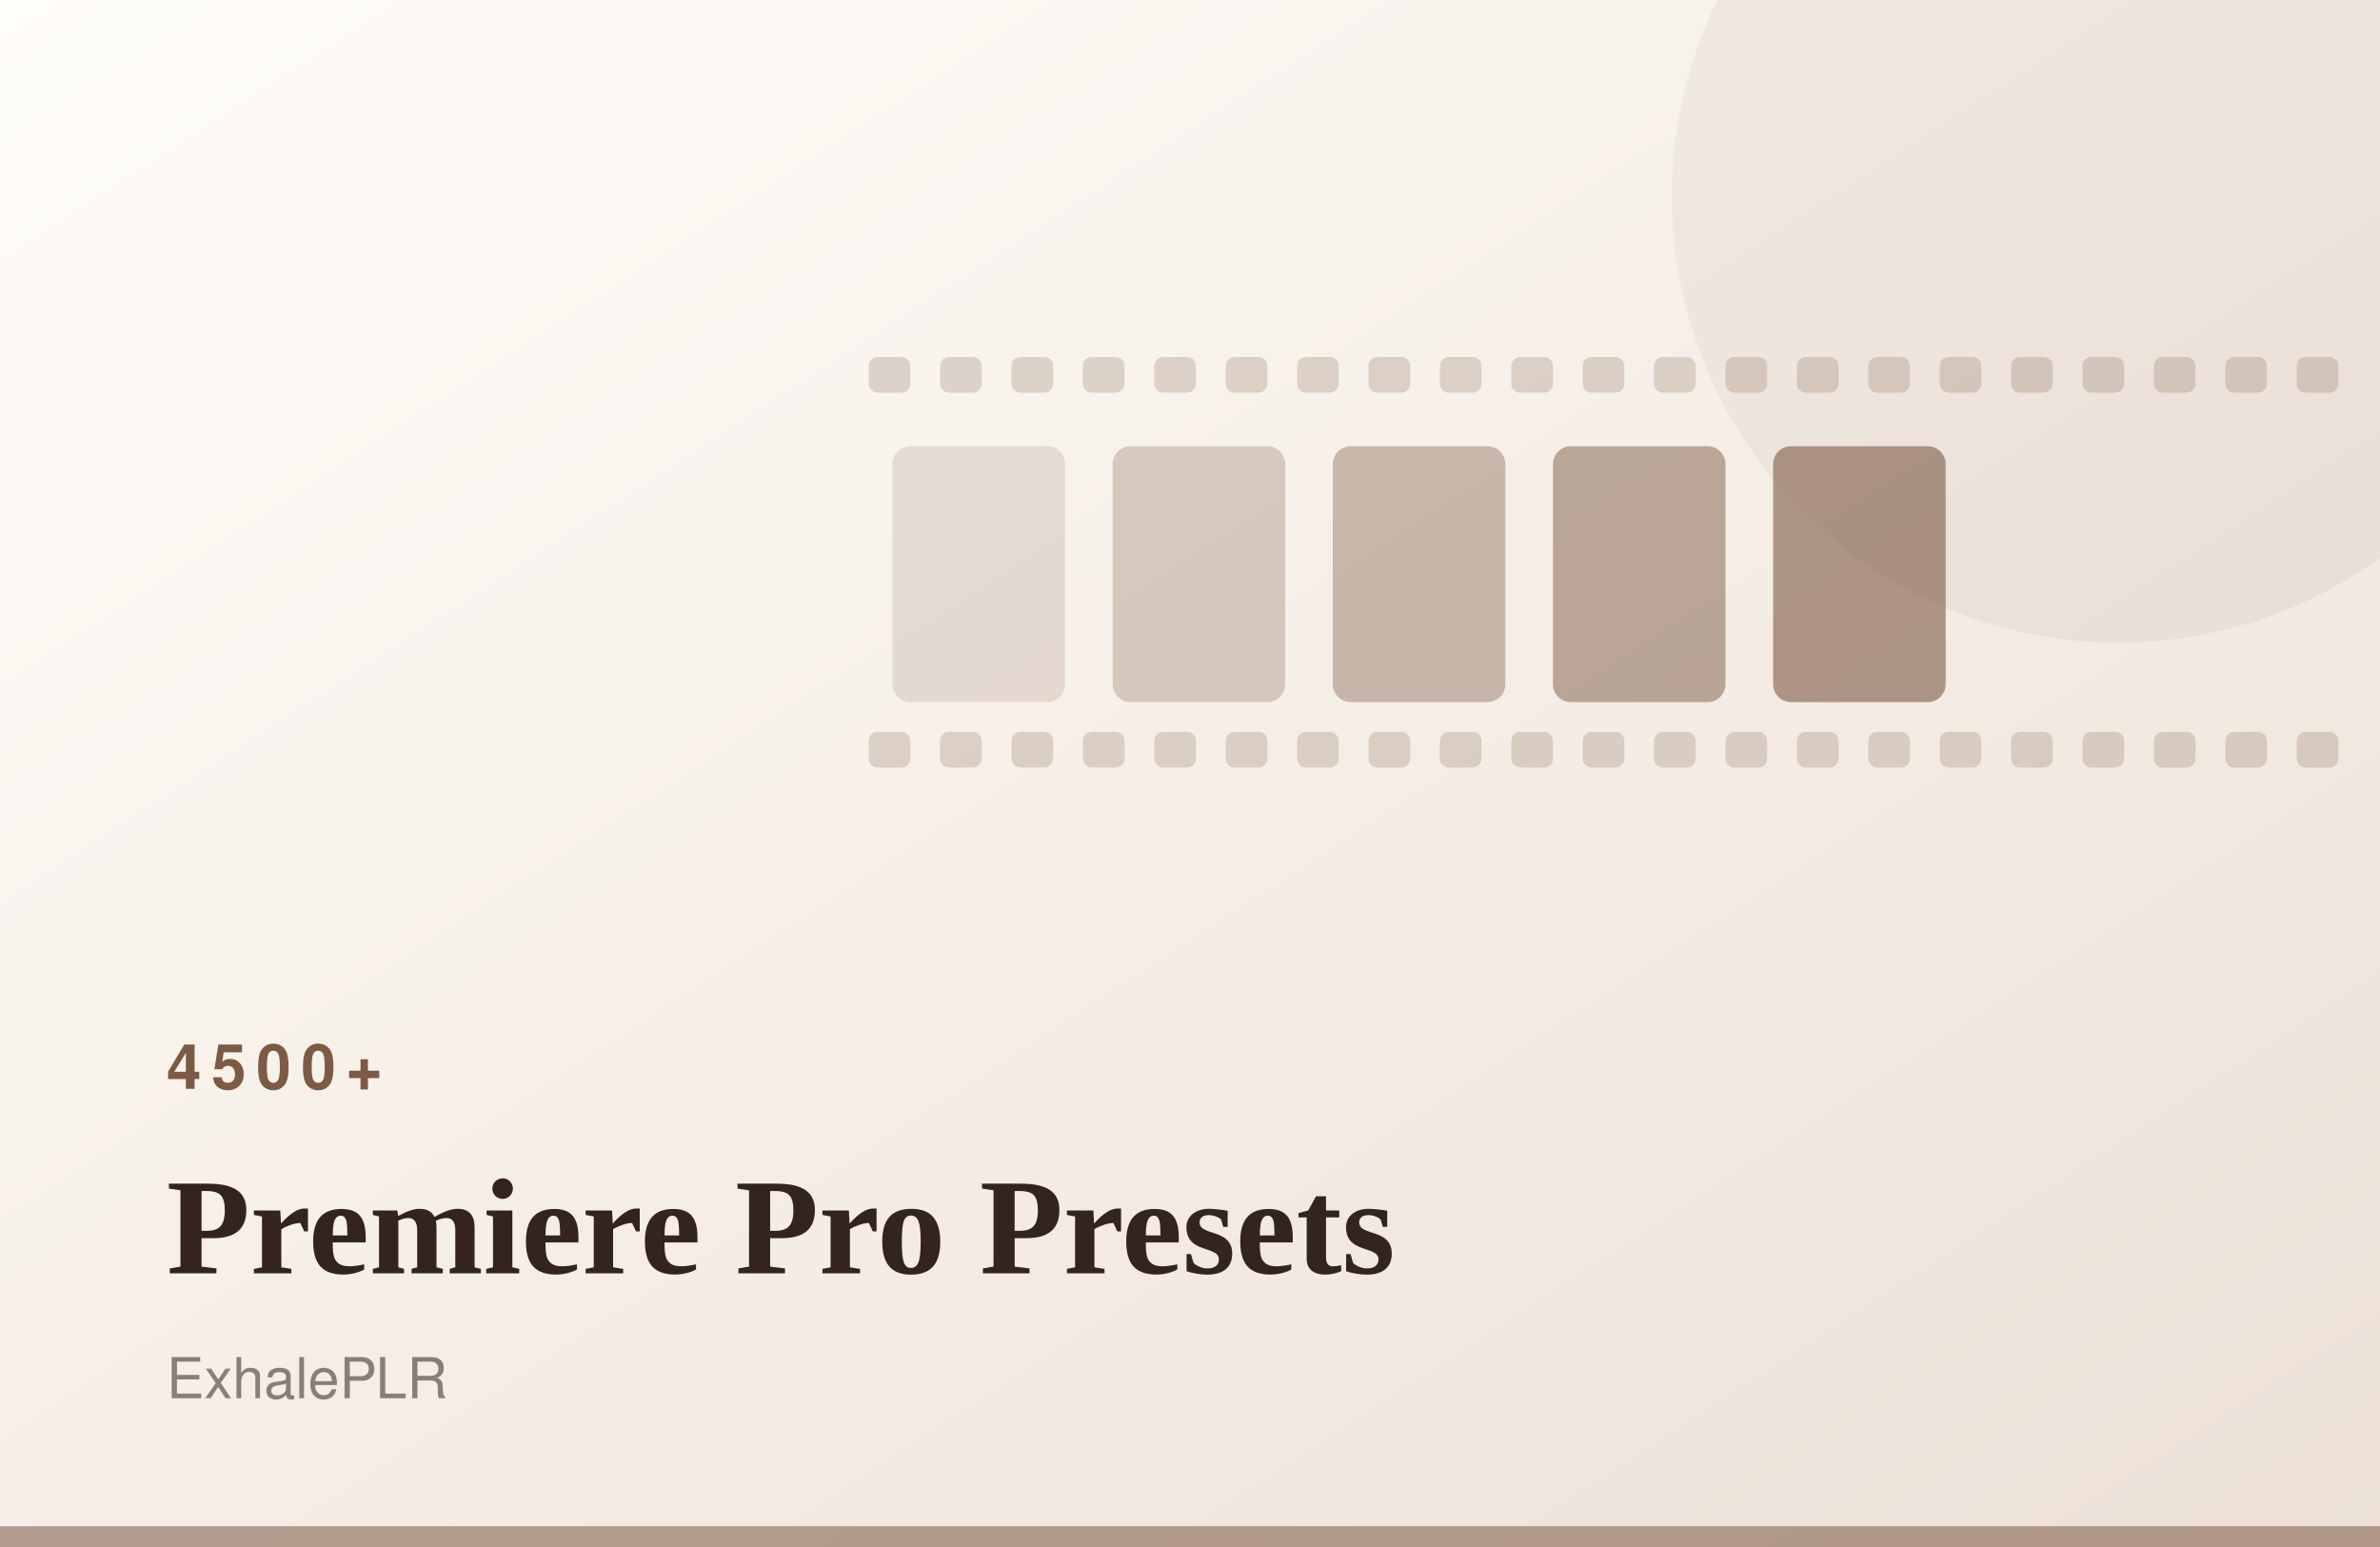
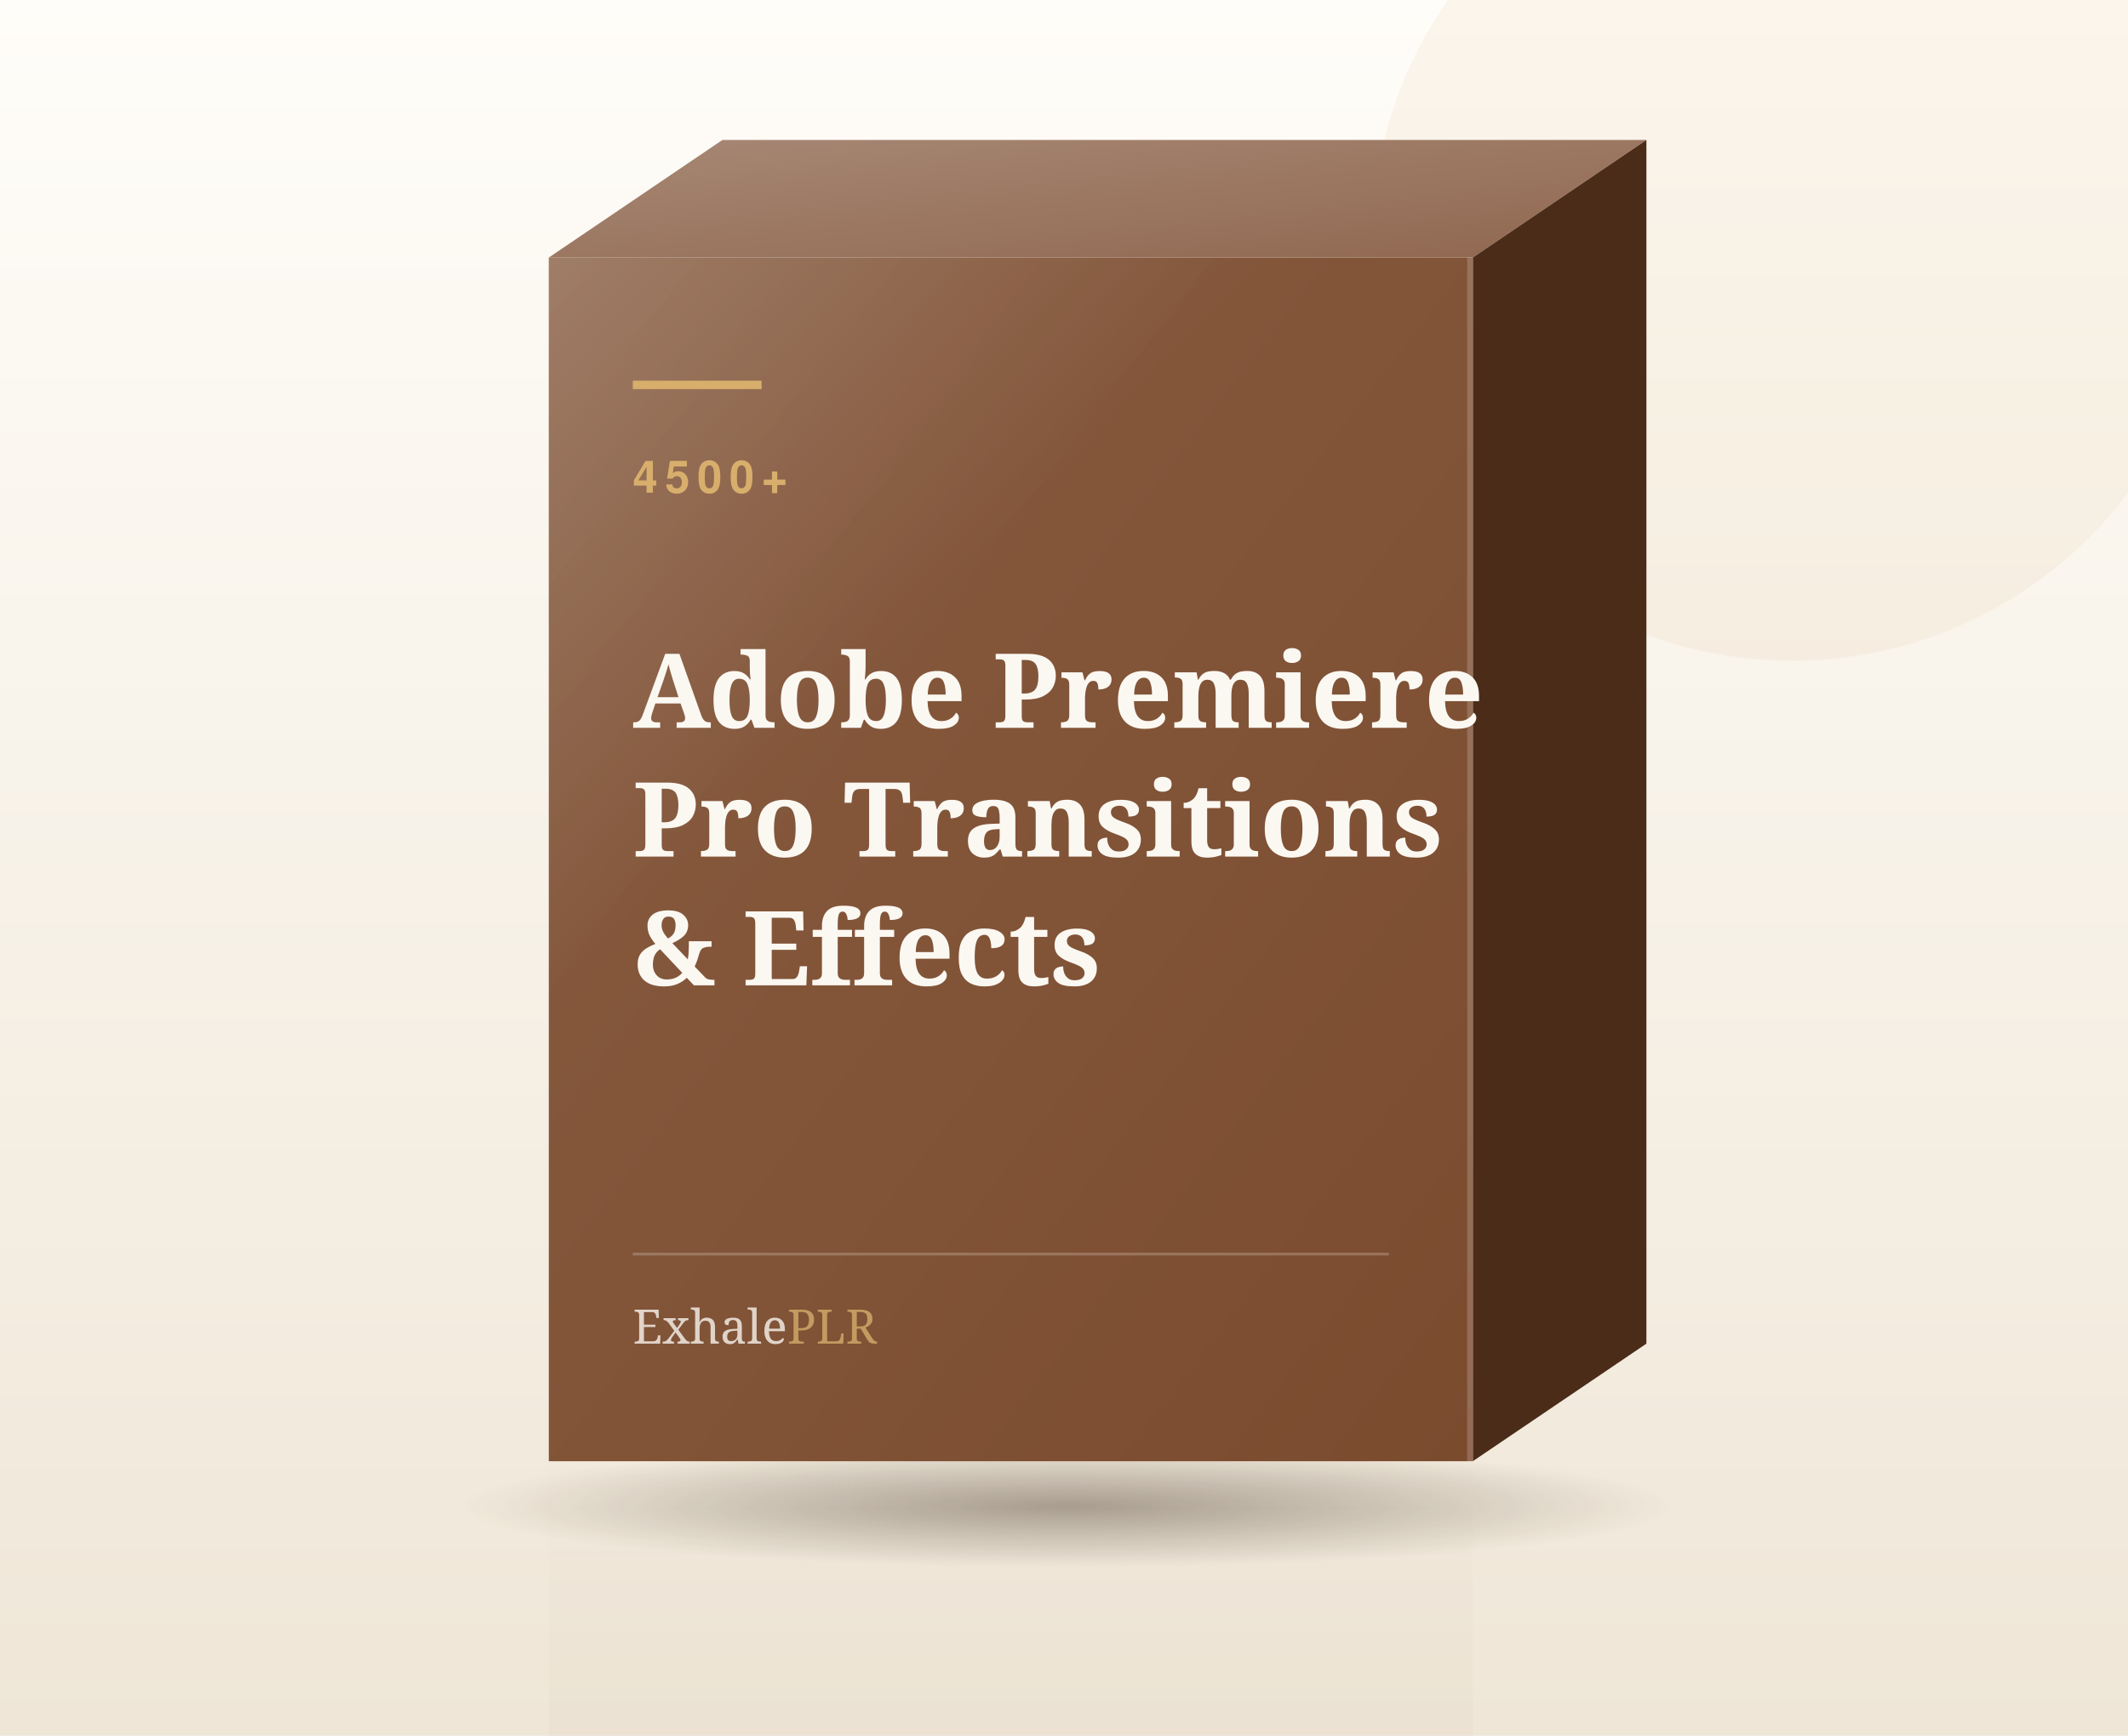
- <svg xmlns="http://www.w3.org/2000/svg" viewBox="0 0 800 520" width="800" height="520" role="img" aria-label="4500+ Premiere Pro Presets">
+ <svg xmlns="http://www.w3.org/2000/svg" viewBox="0 0 760 620" width="760" height="620" role="img" aria-label="Adobe Premiere Pro Transitions &amp; Effects Presets">
  <defs>
-     <linearGradient id="g" x1="0" y1="0" x2="1" y2="1">
+     <linearGradient id="bg" x1="0" y1="0" x2="0" y2="1">
      <stop offset="0" stop-color="#fffdf9" />
-       <stop offset="1" stop-color="#ece0d6" />
+       <stop offset="1" stop-color="#efe6d7" />
    </linearGradient>
+     <linearGradient id="f" x1="0" y1="0" x2="1" y2="1">
+       <stop offset="0" stop-color="#885d42" />
+       <stop offset="1" stop-color="#7b4b2e" />
+     </linearGradient>
+     <linearGradient id="s" x1="0" y1="0" x2="1" y2="0">
+       <stop offset="0" stop-color="#4a2c19" />
+       <stop offset="1" stop-color="#4a2c19" />
+     </linearGradient>
+     <linearGradient id="t" x1="0" y1="0" x2="1" y2="1">
+       <stop offset="0" stop-color="#a78875" />
+       <stop offset="1" stop-color="#90674f" />
+     </linearGradient>
+     <linearGradient id="gloss" x1="0" y1="0" x2=".8" y2="1">
+       <stop offset="0" stop-color="#fff" stop-opacity=".20" />
+       <stop offset=".38" stop-color="#fff" stop-opacity="0" />
+     </linearGradient>
+     <linearGradient id="refl" x1="0" y1="0" x2="0" y2="1">
+       <stop offset="0" stop-color="#7b4b2e" stop-opacity=".26" />
+       <stop offset="1" stop-color="#7b4b2e" stop-opacity="0" />
+     </linearGradient>
+     <radialGradient id="sh">
+       <stop offset="0" stop-color="#3a2a1c" stop-opacity=".40" />
+       <stop offset="1" stop-color="#3a2a1c" stop-opacity="0" />
+     </radialGradient>
  </defs>
-   <rect width="800" height="520" fill="url(#g)" />
-   <circle cx="712" cy="66" r="150" fill="#7d5a44" opacity=".07" />
-   <rect x="300" y="150" width="58" height="86" rx="6" fill="#7d5a44" opacity="0.16" />
-   <rect x="374" y="150" width="58" height="86" rx="6" fill="#7d5a44" opacity="0.27" />
-   <rect x="448" y="150" width="58" height="86" rx="6" fill="#7d5a44" opacity="0.38" />
-   <rect x="522" y="150" width="58" height="86" rx="6" fill="#7d5a44" opacity="0.49" />
-   <rect x="596" y="150" width="58" height="86" rx="6" fill="#7d5a44" opacity="0.60" />
-   <rect x="292" y="120" width="14" height="12" rx="3" fill="#7d5a44" opacity=".22" />
-   <rect x="292" y="246" width="14" height="12" rx="3" fill="#7d5a44" opacity=".22" />
-   <rect x="316" y="120" width="14" height="12" rx="3" fill="#7d5a44" opacity=".22" />
-   <rect x="316" y="246" width="14" height="12" rx="3" fill="#7d5a44" opacity=".22" />
-   <rect x="340" y="120" width="14" height="12" rx="3" fill="#7d5a44" opacity=".22" />
-   <rect x="340" y="246" width="14" height="12" rx="3" fill="#7d5a44" opacity=".22" />
-   <rect x="364" y="120" width="14" height="12" rx="3" fill="#7d5a44" opacity=".22" />
-   <rect x="364" y="246" width="14" height="12" rx="3" fill="#7d5a44" opacity=".22" />
-   <rect x="388" y="120" width="14" height="12" rx="3" fill="#7d5a44" opacity=".22" />
-   <rect x="388" y="246" width="14" height="12" rx="3" fill="#7d5a44" opacity=".22" />
-   <rect x="412" y="120" width="14" height="12" rx="3" fill="#7d5a44" opacity=".22" />
-   <rect x="412" y="246" width="14" height="12" rx="3" fill="#7d5a44" opacity=".22" />
-   <rect x="436" y="120" width="14" height="12" rx="3" fill="#7d5a44" opacity=".22" />
-   <rect x="436" y="246" width="14" height="12" rx="3" fill="#7d5a44" opacity=".22" />
-   <rect x="460" y="120" width="14" height="12" rx="3" fill="#7d5a44" opacity=".22" />
-   <rect x="460" y="246" width="14" height="12" rx="3" fill="#7d5a44" opacity=".22" />
-   <rect x="484" y="120" width="14" height="12" rx="3" fill="#7d5a44" opacity=".22" />
-   <rect x="484" y="246" width="14" height="12" rx="3" fill="#7d5a44" opacity=".22" />
-   <rect x="508" y="120" width="14" height="12" rx="3" fill="#7d5a44" opacity=".22" />
-   <rect x="508" y="246" width="14" height="12" rx="3" fill="#7d5a44" opacity=".22" />
-   <rect x="532" y="120" width="14" height="12" rx="3" fill="#7d5a44" opacity=".22" />
-   <rect x="532" y="246" width="14" height="12" rx="3" fill="#7d5a44" opacity=".22" />
-   <rect x="556" y="120" width="14" height="12" rx="3" fill="#7d5a44" opacity=".22" />
-   <rect x="556" y="246" width="14" height="12" rx="3" fill="#7d5a44" opacity=".22" />
-   <rect x="580" y="120" width="14" height="12" rx="3" fill="#7d5a44" opacity=".22" />
-   <rect x="580" y="246" width="14" height="12" rx="3" fill="#7d5a44" opacity=".22" />
-   <rect x="604" y="120" width="14" height="12" rx="3" fill="#7d5a44" opacity=".22" />
-   <rect x="604" y="246" width="14" height="12" rx="3" fill="#7d5a44" opacity=".22" />
-   <rect x="628" y="120" width="14" height="12" rx="3" fill="#7d5a44" opacity=".22" />
-   <rect x="628" y="246" width="14" height="12" rx="3" fill="#7d5a44" opacity=".22" />
-   <rect x="652" y="120" width="14" height="12" rx="3" fill="#7d5a44" opacity=".22" />
-   <rect x="652" y="246" width="14" height="12" rx="3" fill="#7d5a44" opacity=".22" />
-   <rect x="676" y="120" width="14" height="12" rx="3" fill="#7d5a44" opacity=".22" />
-   <rect x="676" y="246" width="14" height="12" rx="3" fill="#7d5a44" opacity=".22" />
-   <rect x="700" y="120" width="14" height="12" rx="3" fill="#7d5a44" opacity=".22" />
-   <rect x="700" y="246" width="14" height="12" rx="3" fill="#7d5a44" opacity=".22" />
-   <rect x="724" y="120" width="14" height="12" rx="3" fill="#7d5a44" opacity=".22" />
-   <rect x="724" y="246" width="14" height="12" rx="3" fill="#7d5a44" opacity=".22" />
-   <rect x="748" y="120" width="14" height="12" rx="3" fill="#7d5a44" opacity=".22" />
-   <rect x="748" y="246" width="14" height="12" rx="3" fill="#7d5a44" opacity=".22" />
-   <rect x="772" y="120" width="14" height="12" rx="3" fill="#7d5a44" opacity=".22" />
-   <rect x="772" y="246" width="14" height="12" rx="3" fill="#7d5a44" opacity=".22" />
-   <text x="56" y="366" font-size="21" fill="#7d5a44" letter-spacing="3.4" font-family="Helvetica,Arial,sans-serif" font-weight="700">4500+</text>
-   <text x="56" y="428" font-size="46" fill="#33241e" font-family="Georgia,'Times New Roman',serif" font-weight="700">Premiere Pro Presets</text>
-   <text x="56" y="470" font-size="19" fill="#33241e" opacity=".55" font-family="Helvetica,Arial,sans-serif">ExhalePLR</text>
-   <rect x="0" y="513" width="800" height="7" fill="#7d5a44" opacity=".55" />
+   <rect width="760" height="620" fill="url(#bg)" />
+   <circle cx="640" cy="86" r="150" fill="#d8ae6c" opacity=".10" />
+   <g transform="translate(0,1044) scale(1,-1)" opacity=".5">
+     <rect x="196" y="92" width="330" height="430" fill="url(#refl)" />
+   </g>
+   <ellipse cx="381.0" cy="538" rx="218" ry="22" fill="url(#sh)" />
+   <path d="M196 92 L258 50 L588 50 L526 92 Z" fill="url(#t)" />
+   <path d="M526 92 L588 50 L588 480 L526 522 Z" fill="url(#s)" />
+   <rect x="196" y="92" width="330" height="430" fill="url(#f)" />
+   <rect x="196" y="92" width="330" height="430" fill="url(#gloss)" />
+   <rect x="524" y="92" width="2" height="430" fill="#fff" opacity=".18" />
+   <rect x="226" y="136" width="46" height="3" fill="#d8ae6c" />
+   <text x="226" y="176" font-size="16" fill="#d8ae6c" font-family="Helvetica,Arial,sans-serif" font-weight="700" letter-spacing="2.6">4500+</text>
+   <text x="226" y="260" font-size="37" fill="#fbf8f2" font-family="Georgia,serif" font-weight="700">Adobe Premiere</text>
+   <text x="226" y="306" font-size="37" fill="#fbf8f2" font-family="Georgia,serif" font-weight="700">Pro Transitions</text>
+   <text x="226" y="352" font-size="37" fill="#fbf8f2" font-family="Georgia,serif" font-weight="700">&amp; Effects</text>
+   <line x1="226" y1="448" x2="496" y2="448" stroke="#fbf8f2" stroke-opacity=".22" />
+   <text x="226" y="480" font-size="17" fill="#fbf8f2" opacity=".78" font-family="Georgia,serif">Exhale<tspan fill="#d8ae6c">PLR</tspan>
+   </text>
</svg>
